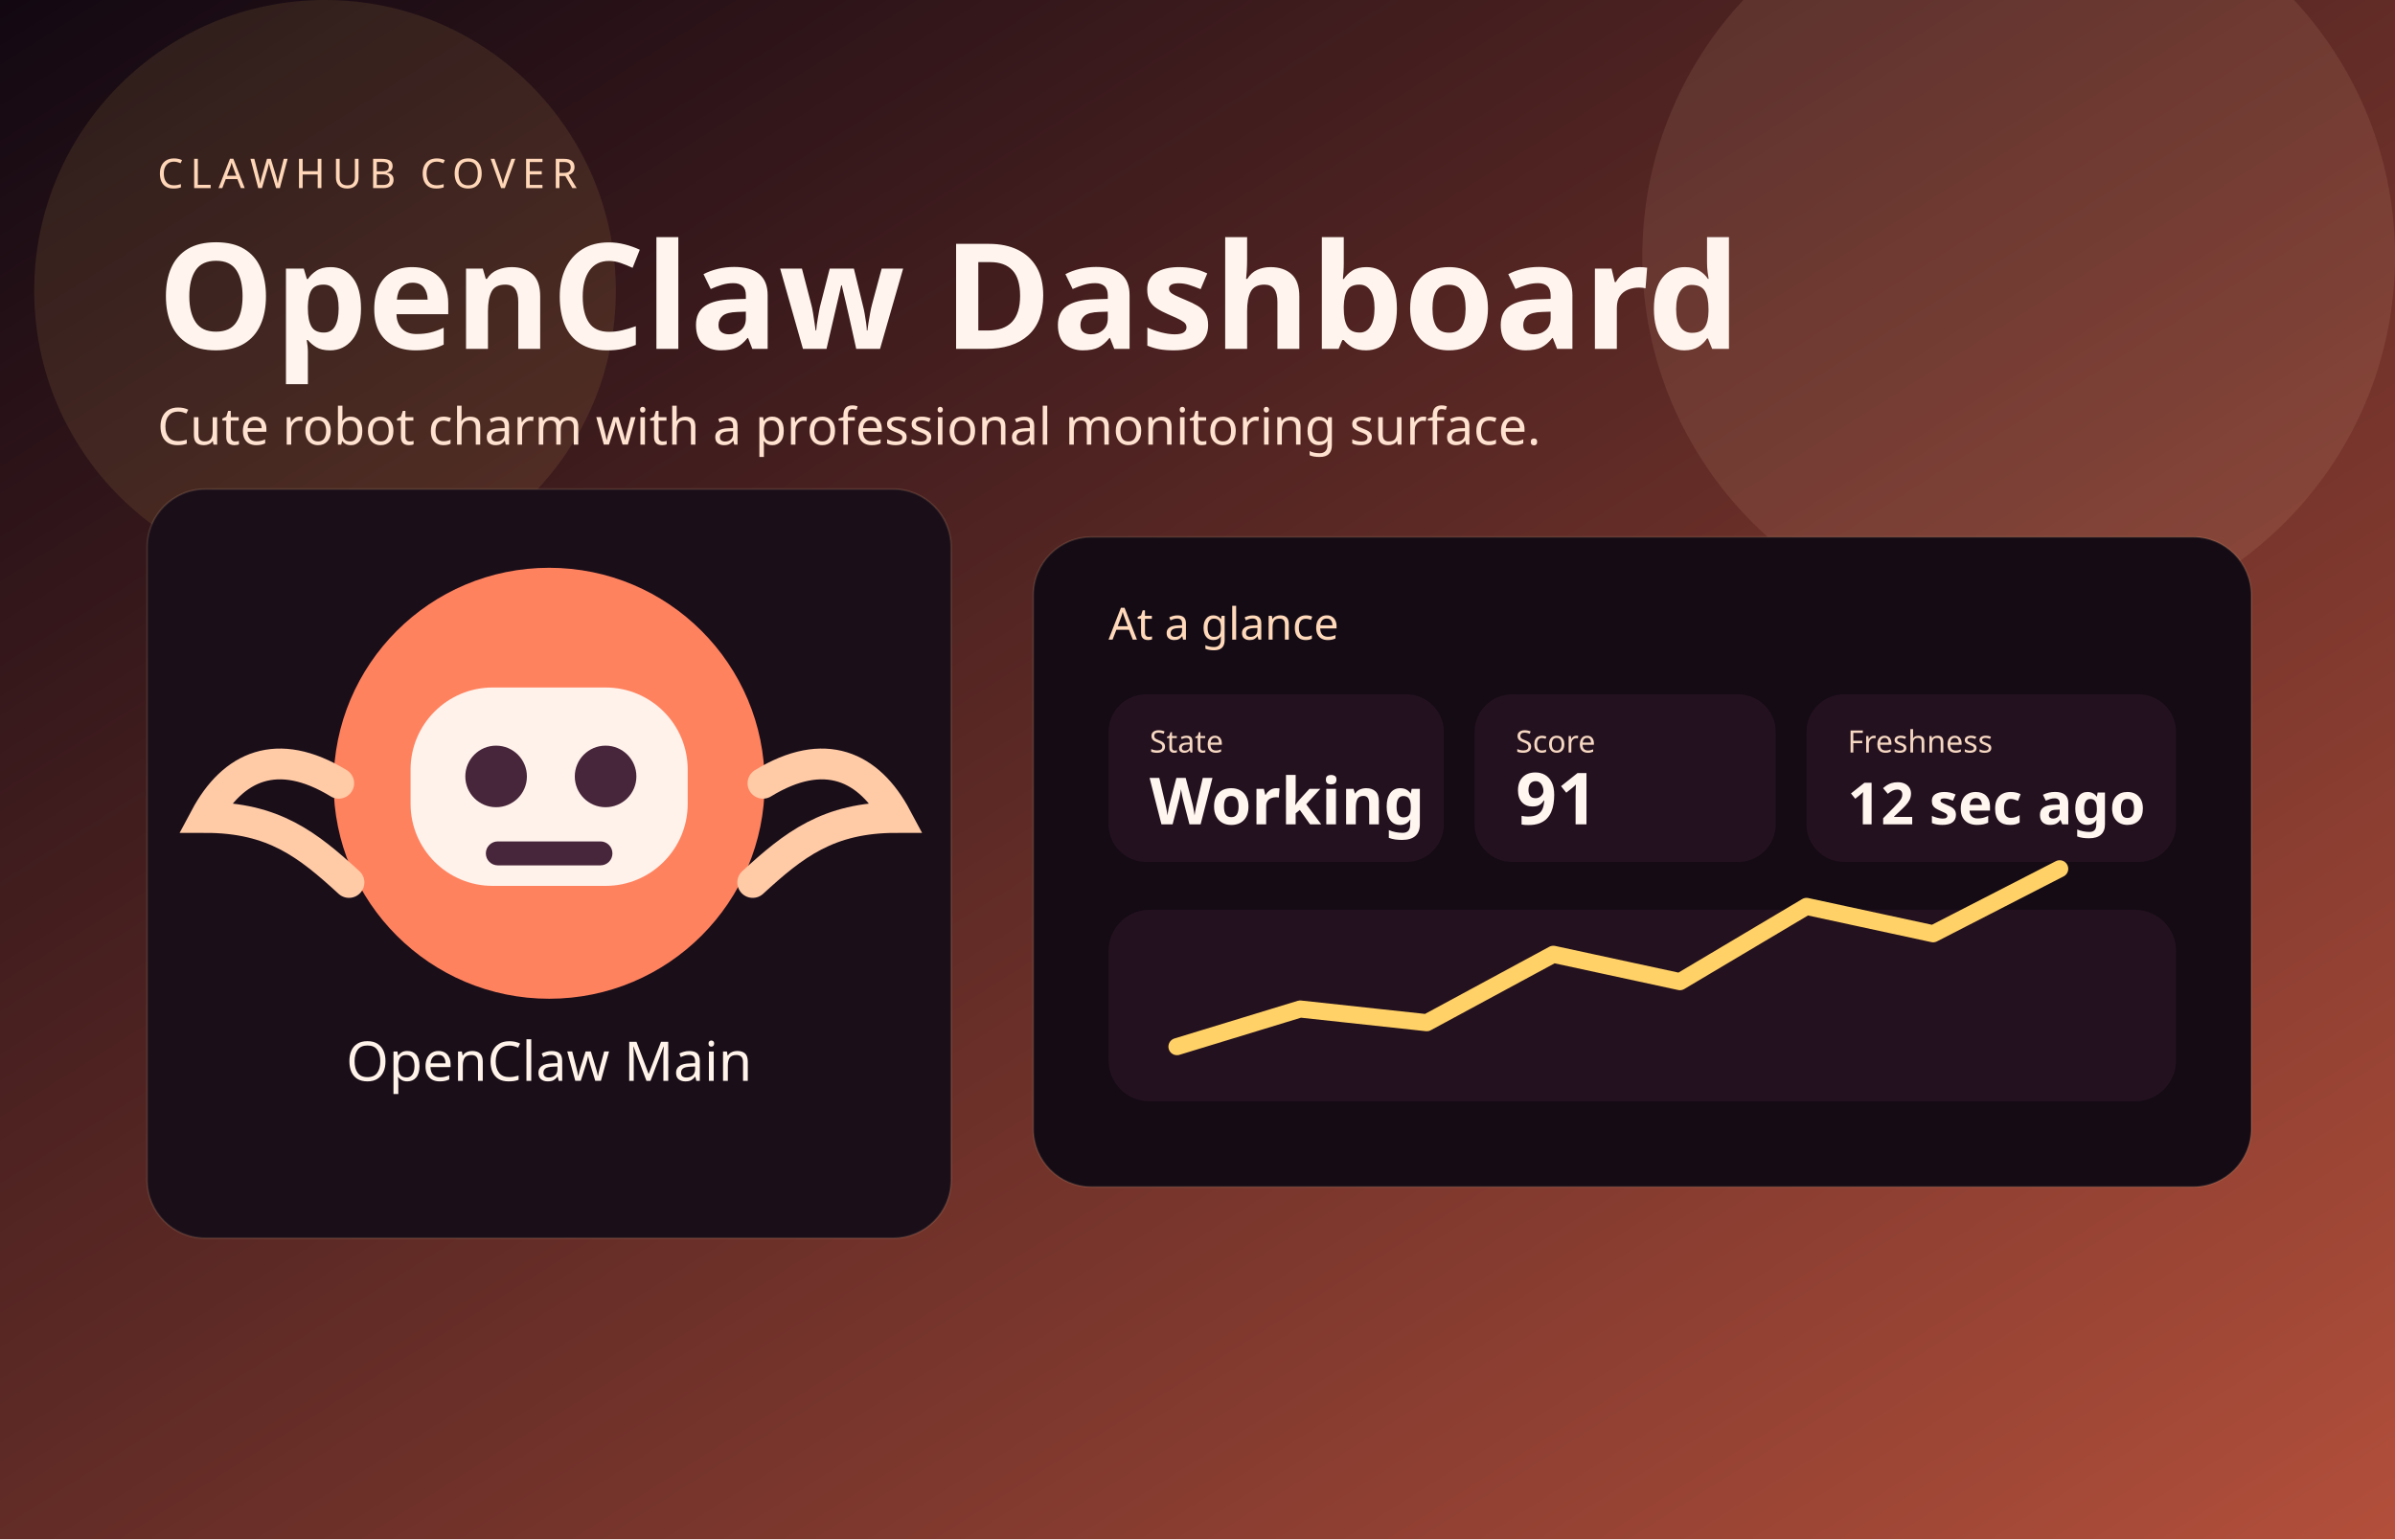
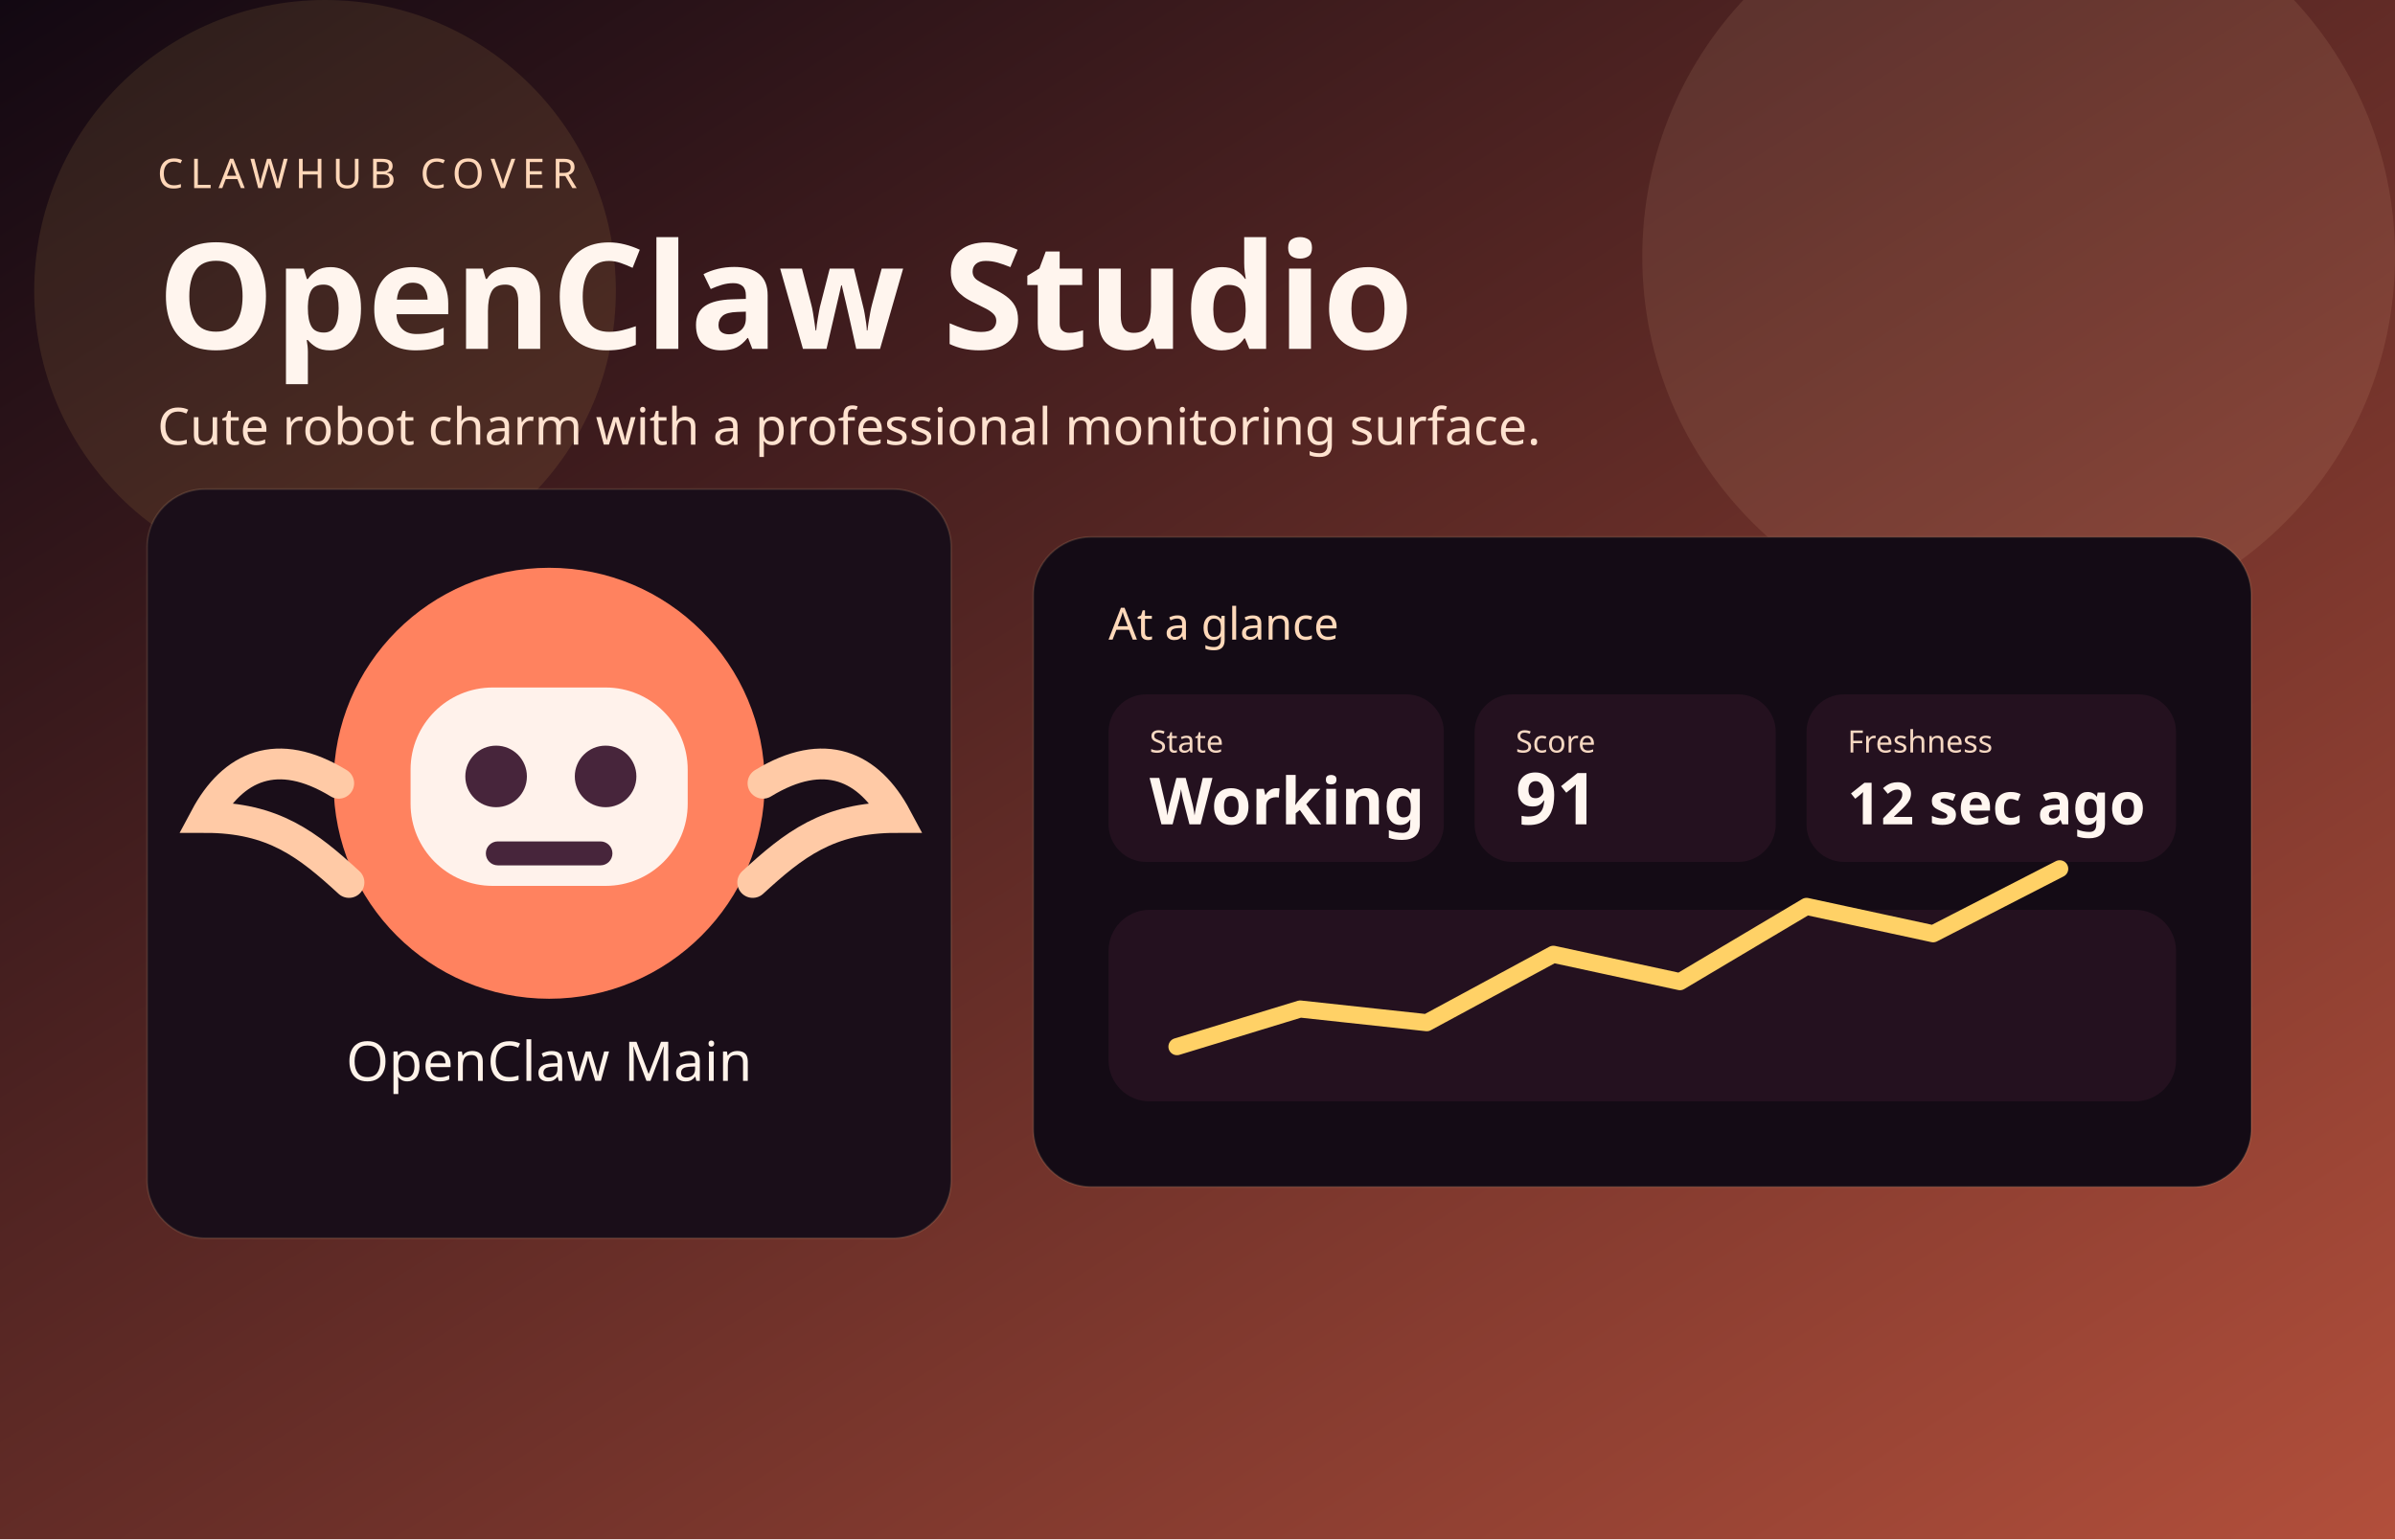
- <svg xmlns="http://www.w3.org/2000/svg" viewBox="0 0 1400 900" role="img" aria-label="OpenClaw Dashboard ClawHub cover">
+ <svg xmlns="http://www.w3.org/2000/svg" viewBox="0 0 1400 900" role="img" aria-label="OpenClaw Studio ClawHub cover">
  <defs>
    <linearGradient id="bg" x1="0" x2="1" y1="0" y2="1">
      <stop offset="0%" stop-color="#120812" />
      <stop offset="100%" stop-color="#b24f3b" />
    </linearGradient>
  </defs>
  <rect width="1400" height="900" fill="url(#bg)" />
  <circle cx="190" cy="170" r="170" fill="#ffd166" opacity="0.1" />
  <circle cx="1180" cy="150" r="220" fill="#ffcf9f" opacity="0.1" />
  <g transform="translate(92 110)">
    <text x="0" y="0" font-size="24" fill="#ffd7b8" font-family="Avenir Next, PingFang SC, sans-serif" letter-spacing="4">CLAWHUB COVER</text>
-     <text x="0" y="94" font-size="86" font-weight="700" fill="#fff5ee" font-family="Avenir Next, PingFang SC, sans-serif">OpenClaw Dashboard</text>
+     <text x="0" y="94" font-size="86" font-weight="700" fill="#fff5ee" font-family="Avenir Next, PingFang SC, sans-serif">OpenClaw Studio</text>
    <text x="0" y="150" font-size="30" fill="#ffe2cf" font-family="Avenir Next, PingFang SC, sans-serif">Cute robot charm with a professional monitoring surface.</text>
  </g>
  <g transform="translate(86 286)">
    <rect width="470" height="438" rx="34" fill="#1a0e19" stroke="#ffcf9f" stroke-opacity="0.14" />
    <circle cx="235" cy="172" r="126" fill="#ff825f" />
    <rect x="154" y="116" width="162" height="116" rx="48" fill="#fff2eb" />
    <circle cx="204" cy="168" r="18" fill="#47253b" />
    <circle cx="268" cy="168" r="18" fill="#47253b" />
    <rect x="198" y="206" width="74" height="14" rx="7" fill="#47253b" />
    <path d="M112 172c-36-22-62-10-78 20 40 0 60 16 84 38" fill="none" stroke="#ffcaa6" stroke-width="18" stroke-linecap="round" />
    <path d="M360 172c36-22 62-10 78 20-40 0-60 16-84 38" fill="none" stroke="#ffcaa6" stroke-width="18" stroke-linecap="round" />
    <text x="235" y="346" text-anchor="middle" font-size="32" fill="#fff3ea" font-family="Avenir Next, PingFang SC, sans-serif">OpenClaw Main</text>
  </g>
  <g transform="translate(604 314)">
    <rect width="712" height="380" rx="34" fill="#140b15" stroke="#ffcf9f" stroke-opacity="0.14" />
    <text x="44" y="60" font-size="26" fill="#ffd9ba" font-family="Avenir Next, PingFang SC, sans-serif">At a glance</text>
    <rect x="44" y="92" width="196" height="98" rx="22" fill="#24111f" />
    <text x="68" y="126" font-size="18" fill="#f6d8c2" font-family="Avenir Next, PingFang SC, sans-serif">State</text>
    <text x="68" y="168" font-size="38" font-weight="700" fill="#fff6f0" font-family="Avenir Next, PingFang SC, sans-serif">Working</text>
    <rect x="258" y="92" width="176" height="98" rx="22" fill="#24111f" />
    <text x="282" y="126" font-size="18" fill="#f6d8c2" font-family="Avenir Next, PingFang SC, sans-serif">Score</text>
    <text x="282" y="168" font-size="42" font-weight="700" fill="#fff6f0" font-family="Avenir Next, PingFang SC, sans-serif">91</text>
    <rect x="452" y="92" width="216" height="98" rx="22" fill="#24111f" />
    <text x="476" y="126" font-size="18" fill="#f6d8c2" font-family="Avenir Next, PingFang SC, sans-serif">Freshness</text>
    <text x="476" y="168" font-size="34" font-weight="700" fill="#fff6f0" font-family="Avenir Next, PingFang SC, sans-serif">12 sec ago</text>
    <rect x="44" y="218" width="624" height="112" rx="24" fill="#24111f" />
    <path d="M84 298L156 276L230 284L304 244L378 260L452 216L526 232L600 194" fill="none" stroke="#ffd166" stroke-width="10" stroke-linecap="round" stroke-linejoin="round" />
  </g>
</svg>
